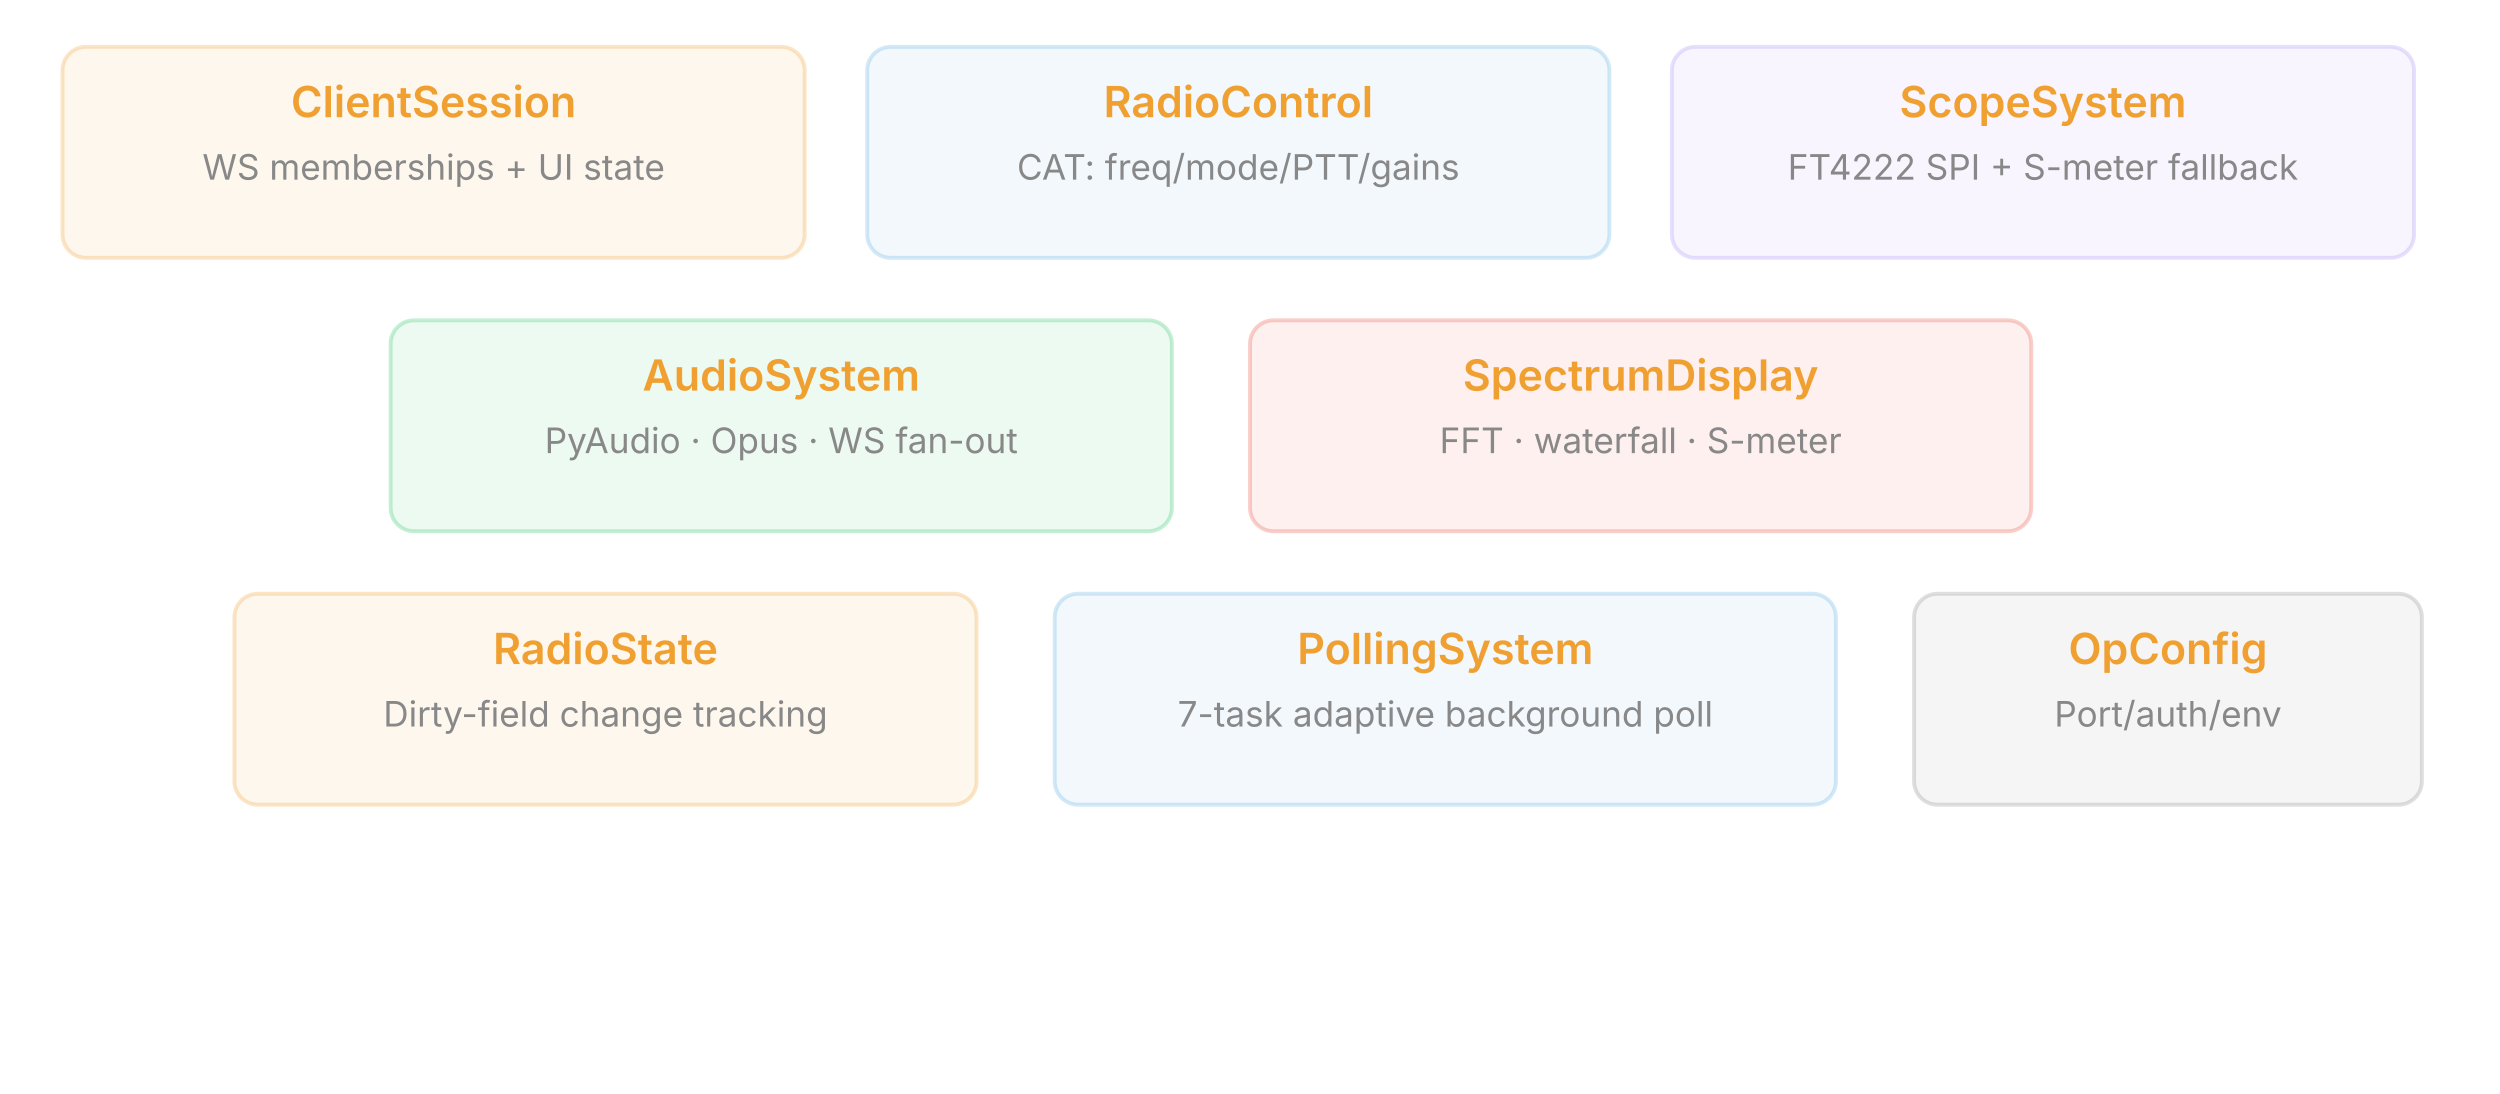
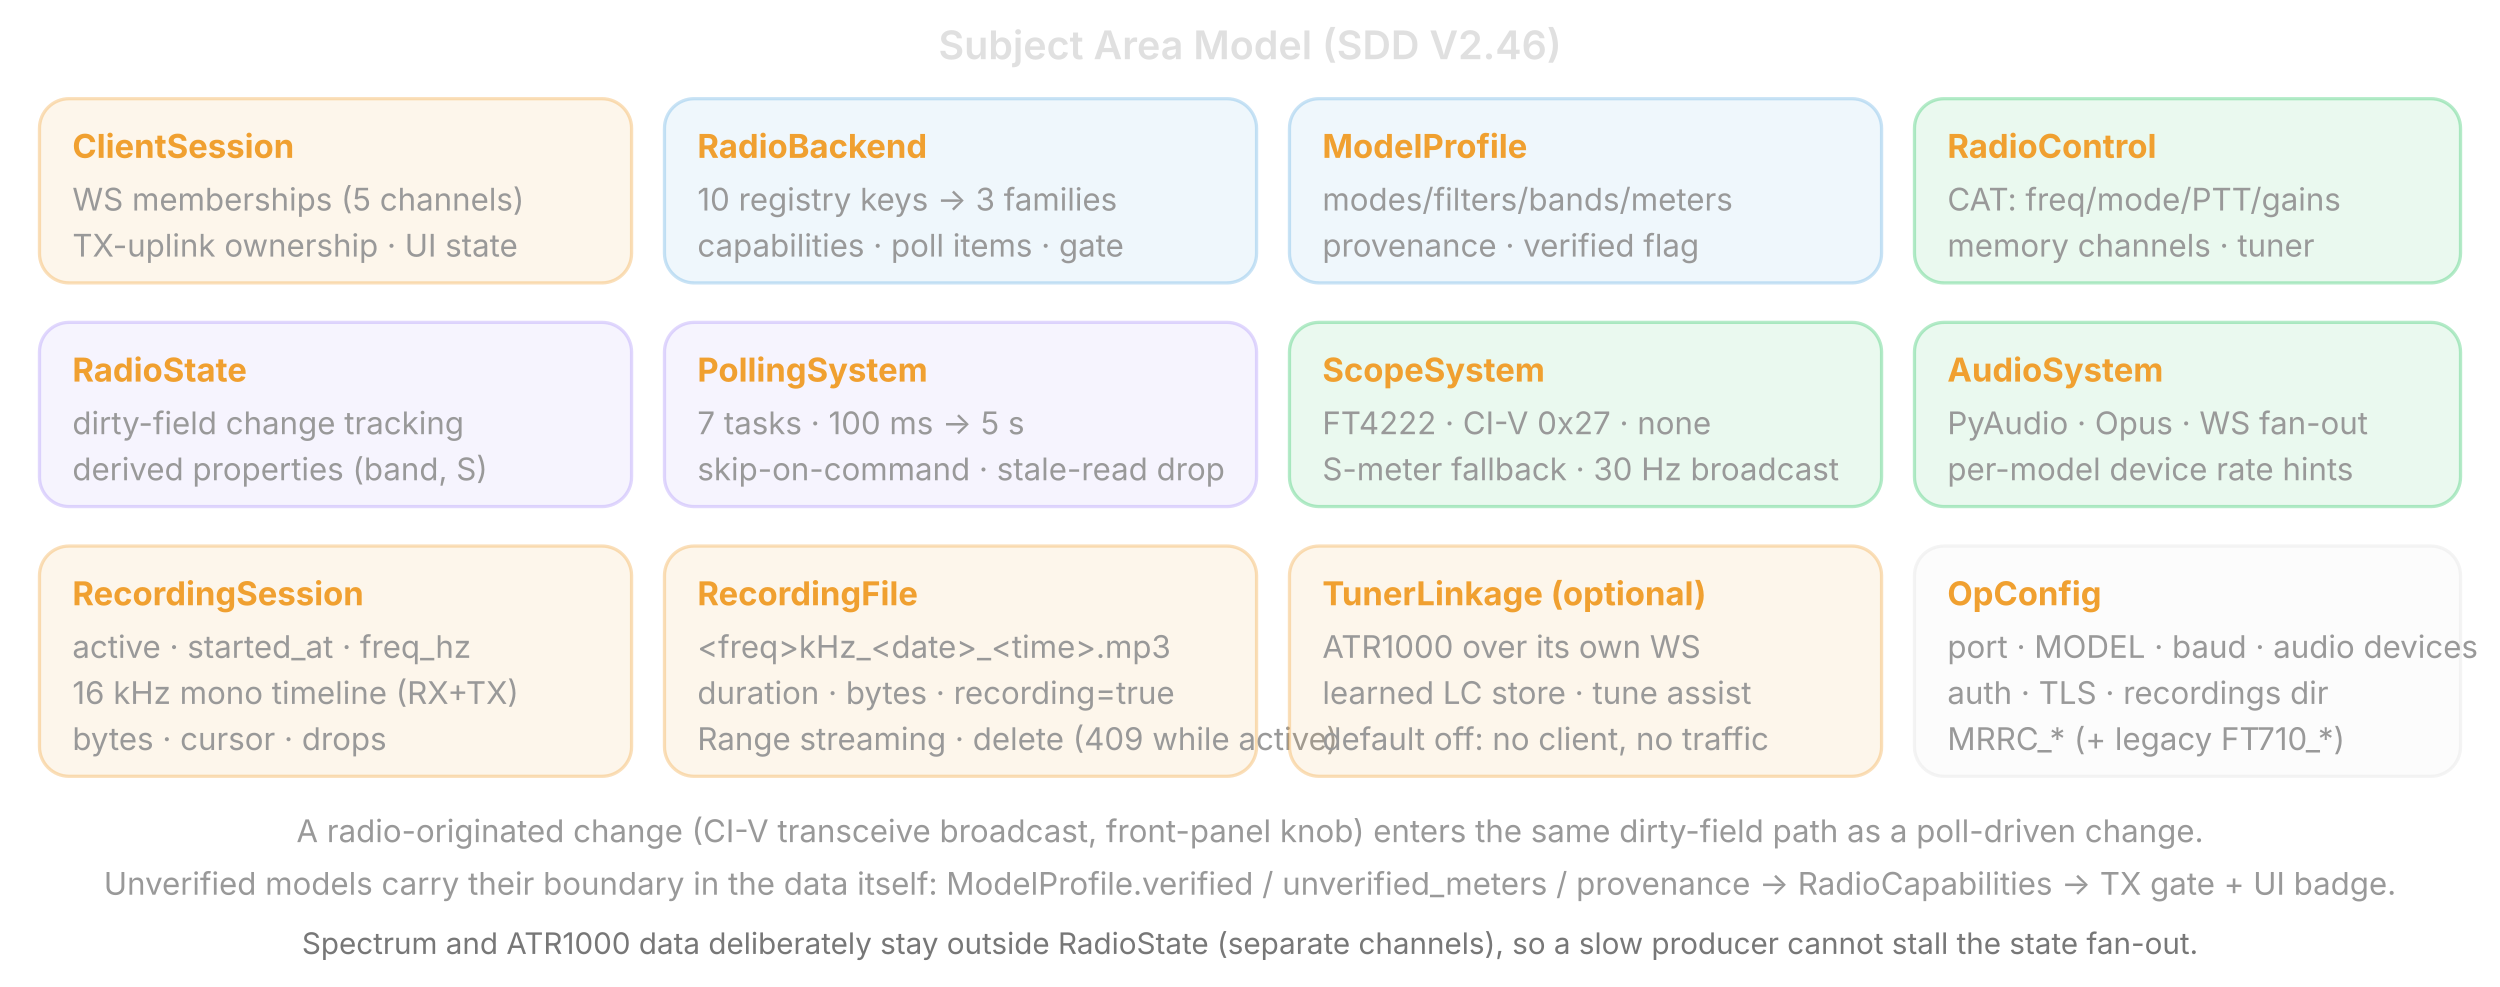
- <svg xmlns="http://www.w3.org/2000/svg" viewBox="0 0 640 280">
-   <style>text{font-family:Inter,-apple-system,sans-serif}.h{fill:#f0a030;font-size:11px;font-weight:600}.t{fill:#e0e0e0;font-size:10px}.m{fill:#888;font-size:9px}</style>
-   <rect x="16" y="12" width="190" height="54" rx="6" fill="#f0a03014" stroke="#f0a03044" />
-   <text x="111" y="30" text-anchor="middle" class="h">ClientSession</text>
-   <text x="111" y="46" text-anchor="middle" class="m">WS memberships + UI state</text>
-   <rect x="222" y="12" width="190" height="54" rx="6" fill="#5dade214" stroke="#5dade244" />
-   <text x="317" y="30" text-anchor="middle" class="h">RadioControl</text>
-   <text x="317" y="46" text-anchor="middle" class="m">CAT: freq/mode/PTT/gains</text>
-   <rect x="428" y="12" width="190" height="54" rx="6" fill="#a78bfa14" stroke="#a78bfa44" />
-   <text x="523" y="30" text-anchor="middle" class="h">ScopeSystem</text>
-   <text x="523" y="46" text-anchor="middle" class="m">FT4222 SPI + S-meter fallback</text>
-   <rect x="100" y="82" width="200" height="54" rx="6" fill="#22c55e14" stroke="#22c55e44" />
-   <text x="200" y="100" text-anchor="middle" class="h">AudioSystem</text>
-   <text x="200" y="116" text-anchor="middle" class="m">PyAudio · Opus · WS fan-out</text>
-   <rect x="320" y="82" width="200" height="54" rx="6" fill="#e74c3c14" stroke="#e74c3c44" />
-   <text x="420" y="100" text-anchor="middle" class="h">SpectrumDisplay</text>
-   <text x="420" y="116" text-anchor="middle" class="m">FFT · waterfall · S-meter</text>
-   <rect x="60" y="152" width="190" height="54" rx="6" fill="#f0a03014" stroke="#f0a03044" />
-   <text x="155" y="170" text-anchor="middle" class="h">RadioState</text>
-   <text x="155" y="186" text-anchor="middle" class="m">Dirty-field change tracking</text>
-   <rect x="270" y="152" width="200" height="54" rx="6" fill="#5dade214" stroke="#5dade244" />
-   <text x="370" y="170" text-anchor="middle" class="h">PollingSystem</text>
-   <text x="370" y="186" text-anchor="middle" class="m">7-task adaptive background poll</text>
-   <rect x="490" y="152" width="130" height="54" rx="6" fill="#88888814" stroke="#88888844" />
-   <text x="555" y="170" text-anchor="middle" class="h">OpConfig</text>
-   <text x="555" y="186" text-anchor="middle" class="m">Port/auth/env</text>
+ <svg xmlns="http://www.w3.org/2000/svg" viewBox="0 0 760 300">
+   <style>text{font-family:Inter,-apple-system,sans-serif}.b{fill:#e0e0e0;font-size:12px;font-weight:600}.h{fill:#f0a030;font-size:10px;font-weight:700}.m{fill:#999;font-size:9.5px}.s{fill:#777;font-size:9px}</style>
+   <text x="380" y="18" text-anchor="middle" class="b">Subject Area Model (SDD V2.46)</text>
+   <g>
+     <rect x="12" y="30" width="180" height="56" rx="9" fill="#f0a03018" stroke="#f0a03055" />
+     <text x="22" y="48" class="h">ClientSession</text>
+     <text x="22" y="64" class="m">WS memberships (5 channels)</text>
+     <text x="22" y="78" class="m">TX-uplink ownership · UI state</text>
+     <rect x="202" y="30" width="180" height="56" rx="9" fill="#5dade218" stroke="#5dade255" />
+     <text x="212" y="48" class="h">RadioBackend</text>
+     <text x="212" y="64" class="m">10 registry keys → 3 families</text>
+     <text x="212" y="78" class="m">capabilities · poll items · gate</text>
+     <rect x="392" y="30" width="180" height="56" rx="9" fill="#5dade218" stroke="#5dade255" />
+     <text x="402" y="48" class="h">ModelProfile</text>
+     <text x="402" y="64" class="m">modes/filters/bands/meters</text>
+     <text x="402" y="78" class="m">provenance · verified flag</text>
+     <rect x="582" y="30" width="166" height="56" rx="9" fill="#22c55e18" stroke="#22c55e55" />
+     <text x="592" y="48" class="h">RadioControl</text>
+     <text x="592" y="64" class="m">CAT: freq/mode/PTT/gains</text>
+     <text x="592" y="78" class="m">memory channels · tuner</text>
+   </g>
+   <g>
+     <rect x="12" y="98" width="180" height="56" rx="9" fill="#a78bfa18" stroke="#a78bfa55" />
+     <text x="22" y="116" class="h">RadioState</text>
+     <text x="22" y="132" class="m">dirty-field change tracking</text>
+     <text x="22" y="146" class="m">derived properties (band, S)</text>
+     <rect x="202" y="98" width="180" height="56" rx="9" fill="#a78bfa18" stroke="#a78bfa55" />
+     <text x="212" y="116" class="h">PollingSystem</text>
+     <text x="212" y="132" class="m">7 tasks · 100 ms → 5 s</text>
+     <text x="212" y="146" class="m">skip-on-command · stale-read drop</text>
+     <rect x="392" y="98" width="180" height="56" rx="9" fill="#22c55e18" stroke="#22c55e55" />
+     <text x="402" y="116" class="h">ScopeSystem</text>
+     <text x="402" y="132" class="m">FT4222 · CI-V 0x27 · none</text>
+     <text x="402" y="146" class="m">S-meter fallback · 30 Hz broadcast</text>
+     <rect x="582" y="98" width="166" height="56" rx="9" fill="#22c55e18" stroke="#22c55e55" />
+     <text x="592" y="116" class="h">AudioSystem</text>
+     <text x="592" y="132" class="m">PyAudio · Opus · WS fan-out</text>
+     <text x="592" y="146" class="m">per-model device rate hints</text>
+   </g>
+   <g>
+     <rect x="12" y="166" width="180" height="70" rx="9" fill="#f0a03018" stroke="#f0a03055" />
+     <text x="22" y="184" class="h">RecordingSession</text>
+     <text x="22" y="200" class="m">active · started_at · freq_hz</text>
+     <text x="22" y="214" class="m">16 kHz mono timeline (RX+TX)</text>
+     <text x="22" y="228" class="m">bytes · cursor · drops</text>
+     <rect x="202" y="166" width="180" height="70" rx="9" fill="#f0a03018" stroke="#f0a03055" />
+     <text x="212" y="184" class="h">RecordingFile</text>
+     <text x="212" y="200" class="m">&lt;freq&gt;kHz_&lt;date&gt;_&lt;time&gt;.mp3</text>
+     <text x="212" y="214" class="m">duration · bytes · recording=true</text>
+     <text x="212" y="228" class="m">Range streaming · delete (409 while active)</text>
+     <rect x="392" y="166" width="180" height="70" rx="9" fill="#f0a03018" stroke="#f0a03055" />
+     <text x="402" y="184" class="h">TunerLinkage (optional)</text>
+     <text x="402" y="200" class="m">ATR1000 over its own WS</text>
+     <text x="402" y="214" class="m">learned LC store · tune assist</text>
+     <text x="402" y="228" class="m">default off: no client, no traffic</text>
+     <rect x="582" y="166" width="166" height="70" rx="9" fill="#e0e0e018" stroke="#e0e0e055" />
+     <text x="592" y="184" class="h">OpConfig</text>
+     <text x="592" y="200" class="m">port · MODEL · baud · audio devices</text>
+     <text x="592" y="214" class="m">auth · TLS · recordings dir</text>
+     <text x="592" y="228" class="m">MRRC_* (+ legacy FT710_*)</text>
+   </g>
+   <text x="380" y="256" text-anchor="middle" class="m">A radio-originated change (CI-V transceive broadcast, front-panel knob) enters the same dirty-field path as a poll-driven change.</text>
+   <text x="380" y="272" text-anchor="middle" class="m">Unverified models carry their boundary in the data itself: ModelProfile.verified / unverified_meters / provenance → RadioCapabilities → TX gate + UI badge.</text>
+   <text x="380" y="290" text-anchor="middle" class="s">Spectrum and ATR1000 data deliberately stay outside RadioState (separate channels), so a slow producer cannot stall the state fan-out.</text>
</svg>
